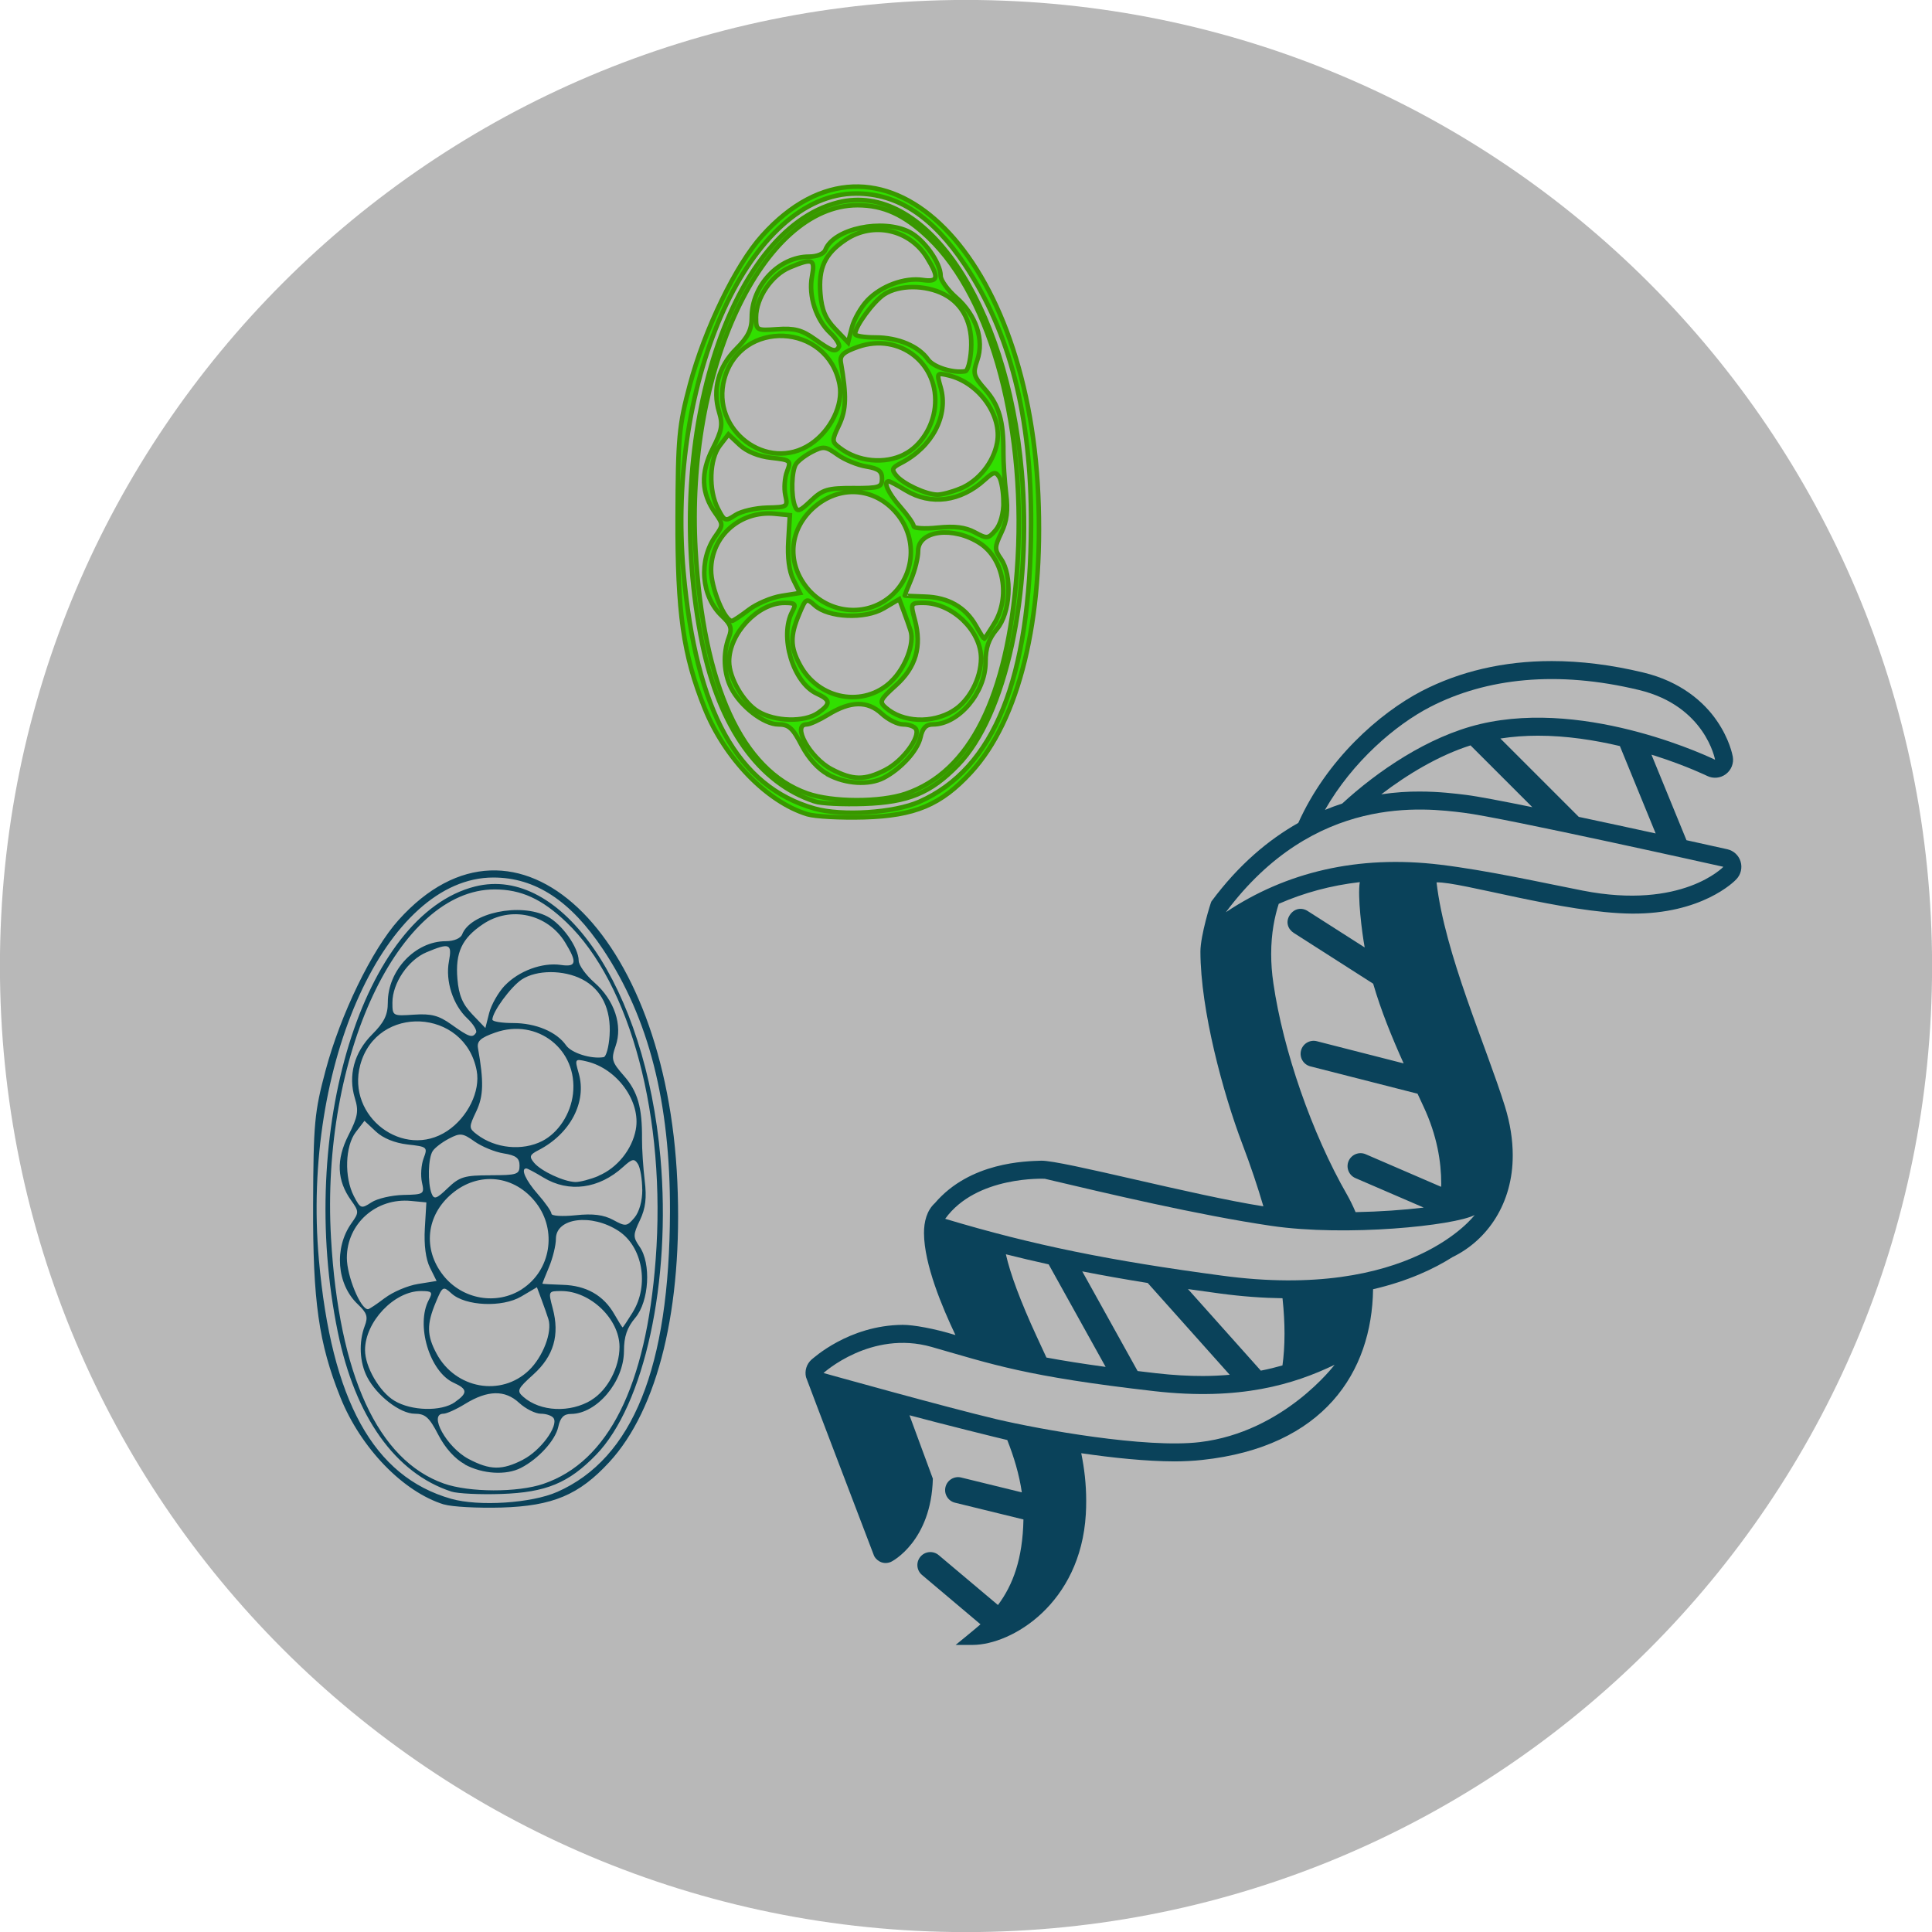
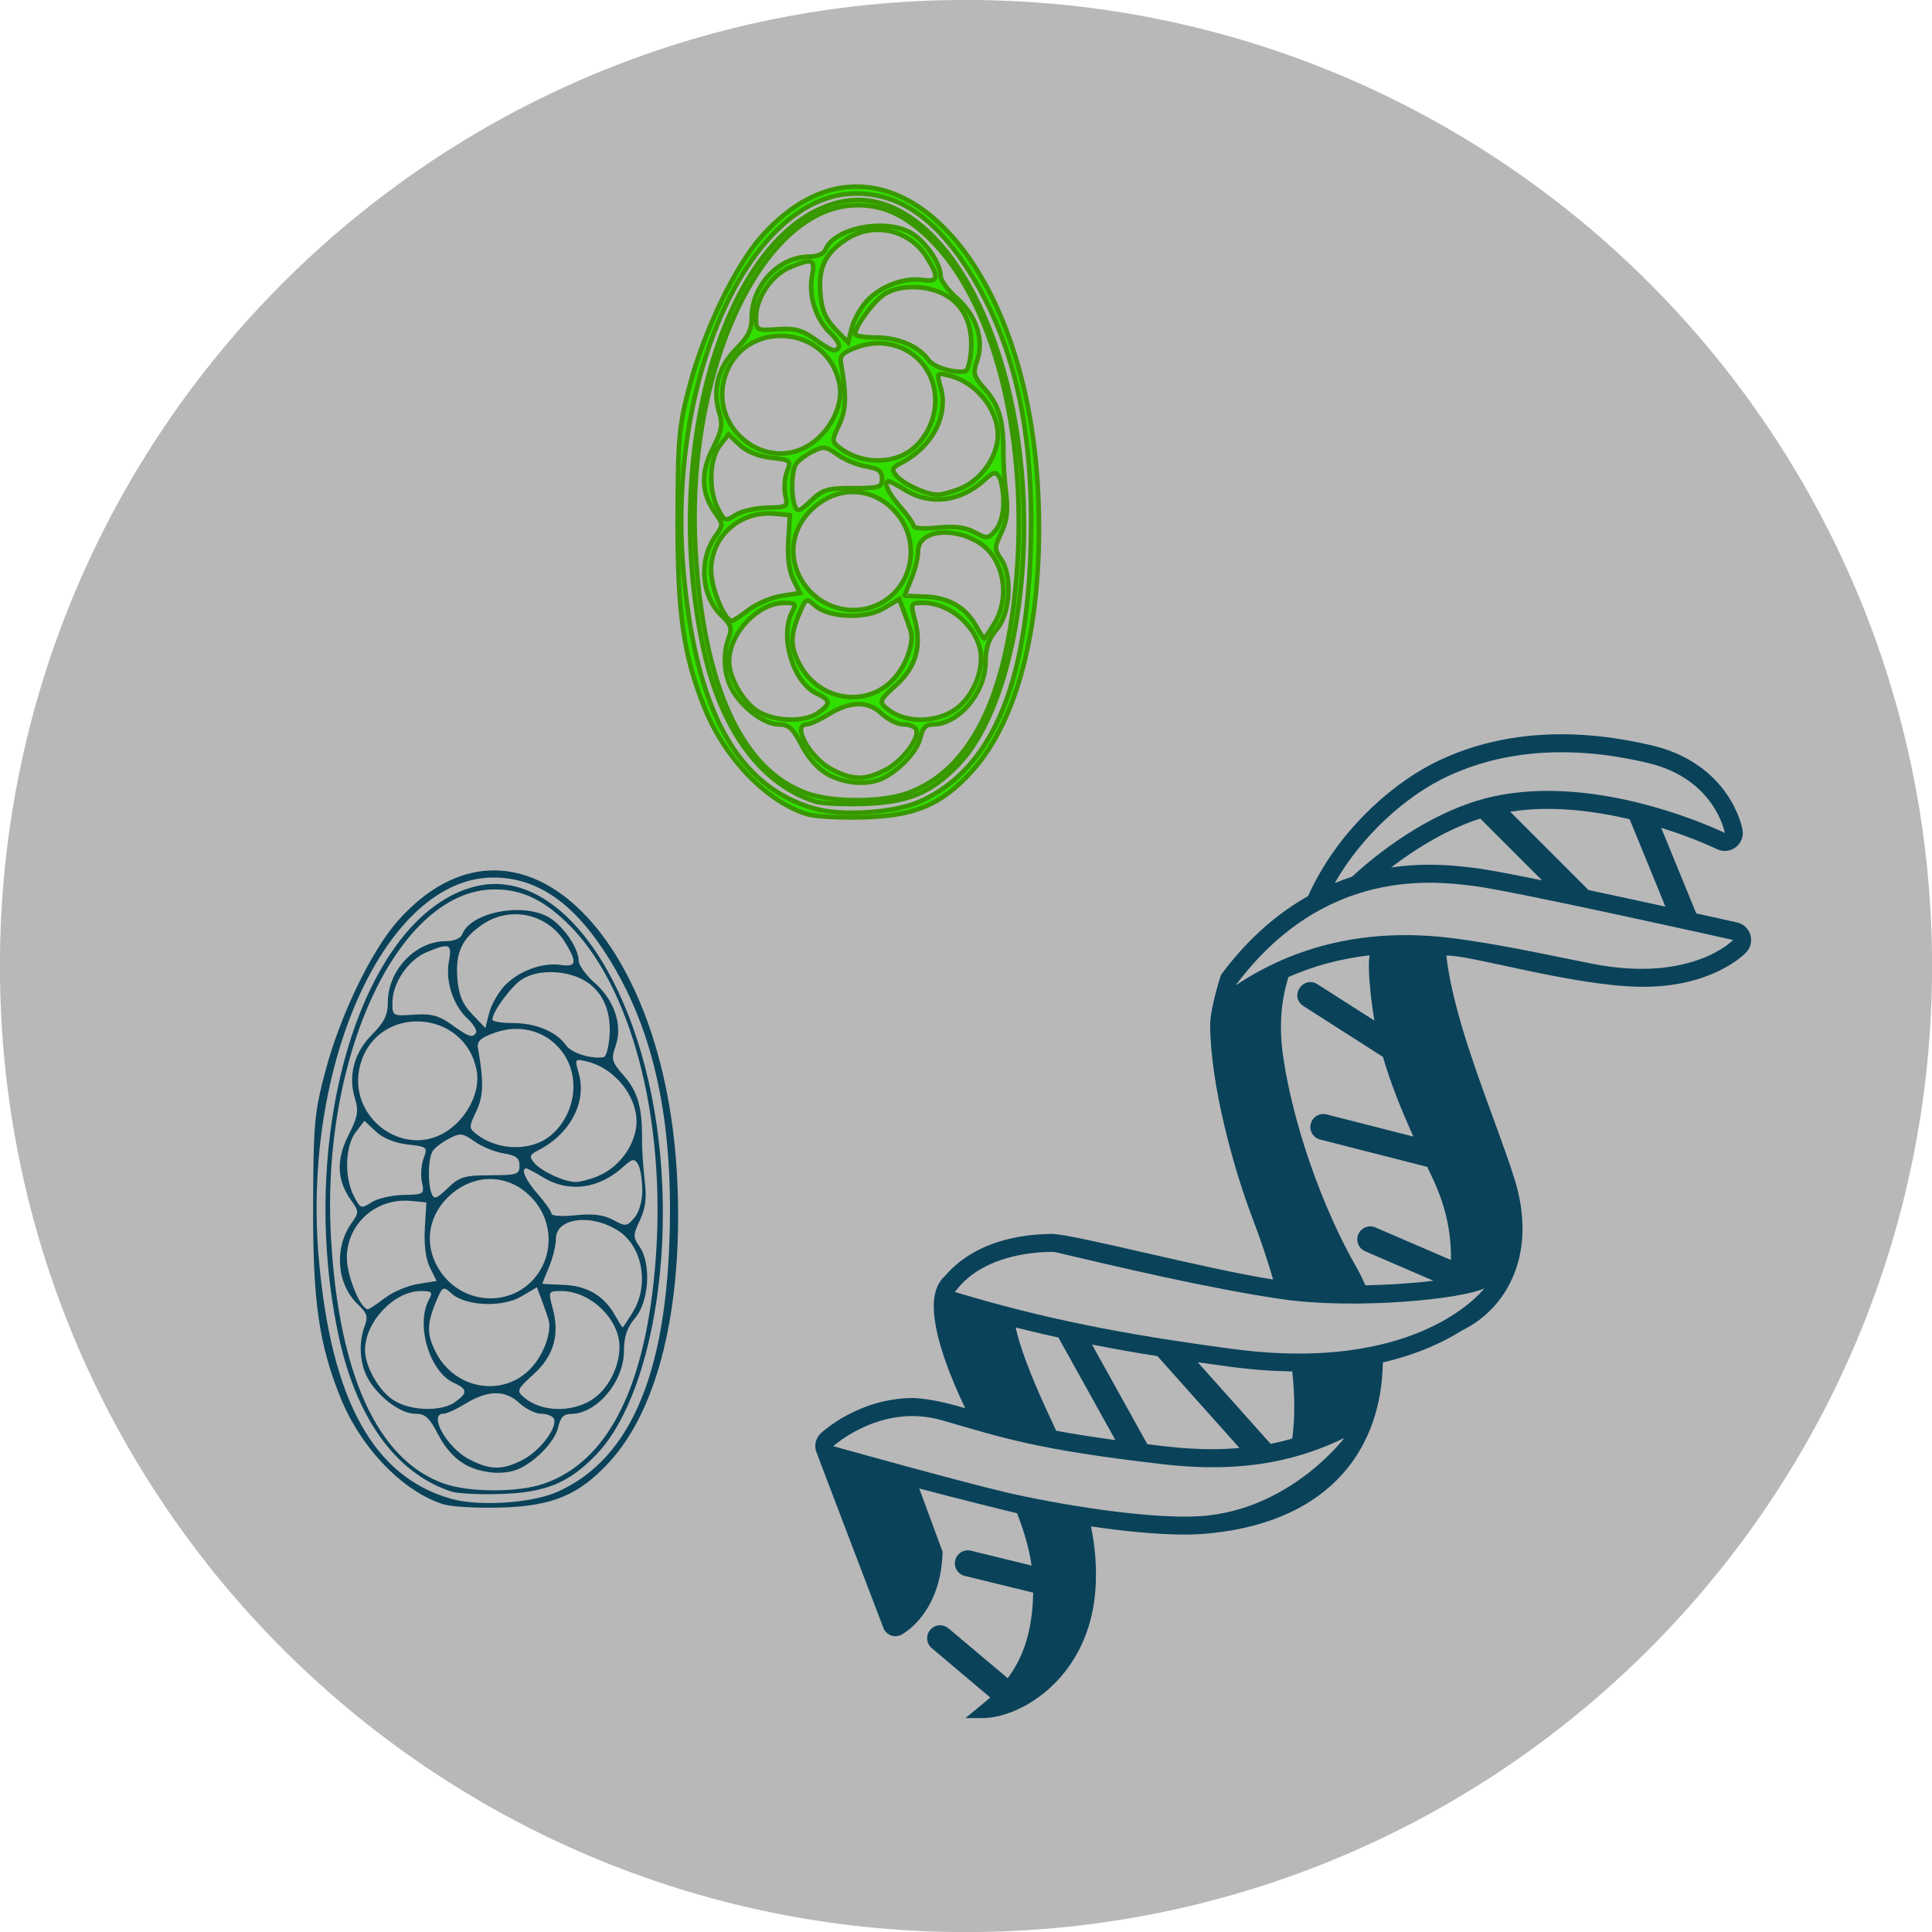
<svg xmlns="http://www.w3.org/2000/svg" width="100" height="100" viewBox="0 0 26.458 26.458" version="1.1" id="svg8">
  <defs id="defs2" />
  <g id="layer1" transform="translate(0,-270.5417)">
    <circle style="fill:#b3b3b3;fill-opacity:0.941;stroke-width:0.265" id="path815" cx="13.229" cy="283.771" r="13.23" />
    <path id="path53" d="m 11.055,281.692 c -0.554,-0.17 -1.129,-0.765 -1.405,-1.453 -0.293,-0.731 -0.374,-1.304 -0.37,-2.611 0.004,-1.098 0.018,-1.254 0.168,-1.817 0.203,-0.761 0.629,-1.641 0.991,-2.042 1.591,-1.77 3.629,0.145 3.779,3.552 0.075,1.703 -0.26,3.079 -0.923,3.799 -0.41,0.445 -0.766,0.594 -1.462,0.614 -0.322,0.009 -0.672,-0.01 -0.778,-0.042 z m 1.536,-0.171 c 1.026,-0.454 1.522,-1.687 1.529,-3.801 0.004,-1.48 -0.286,-2.619 -0.905,-3.55 -0.441,-0.663 -0.92,-0.978 -1.49,-0.978 -1.449,0 -2.601,2.524 -2.365,5.18 0.17,1.911 0.741,2.943 1.793,3.242 0.375,0.107 1.092,0.06 1.438,-0.093 z m -1.435,-0.005 c -0.76,-0.248 -1.304,-1.013 -1.539,-2.162 -0.559,-2.728 0.344,-5.659 1.86,-6.04 1.177,-0.296 2.311,1.365 2.514,3.68 0.147,1.674 -0.217,3.349 -0.874,4.026 -0.371,0.382 -0.678,0.509 -1.283,0.53 -0.288,0.01 -0.593,-0.005 -0.678,-0.033 z m 1.249,-0.105 c 0.879,-0.3 1.391,-1.322 1.521,-3.039 0.145,-1.92 -0.336,-3.741 -1.21,-4.574 -0.332,-0.316 -0.615,-0.446 -0.974,-0.446 -1.3,9.3e-4 -2.359,2.257 -2.217,4.725 0.107,1.862 0.635,3.013 1.529,3.33 0.344,0.122 1,0.124 1.352,0.004 z m -1.065,-0.264 c -0.135,-0.072 -0.269,-0.221 -0.362,-0.4 -0.122,-0.236 -0.177,-0.285 -0.319,-0.285 -0.198,0 -0.514,-0.243 -0.645,-0.497 -0.103,-0.2 -0.116,-0.474 -0.033,-0.693 0.047,-0.124 0.03,-0.177 -0.093,-0.293 -0.287,-0.27 -0.326,-0.764 -0.086,-1.101 0.102,-0.144 0.102,-0.158 -0.005,-0.308 -0.194,-0.271 -0.206,-0.552 -0.037,-0.884 0.127,-0.25 0.141,-0.328 0.088,-0.501 -0.094,-0.308 -0.01,-0.622 0.234,-0.865 0.163,-0.163 0.213,-0.264 0.213,-0.433 0,-0.436 0.373,-0.831 0.786,-0.831 0.109,0 0.201,-0.038 0.222,-0.092 0.112,-0.292 0.786,-0.434 1.154,-0.244 0.199,0.103 0.425,0.422 0.425,0.6 1.29e-4,0.06 0.097,0.195 0.215,0.298 0.269,0.236 0.384,0.578 0.286,0.857 -0.063,0.181 -0.053,0.217 0.112,0.405 0.187,0.213 0.249,0.429 0.246,0.856 -0.001,0.136 0.016,0.389 0.037,0.564 0.029,0.235 0.012,0.375 -0.065,0.536 -0.095,0.2 -0.095,0.23 -0.006,0.358 0.16,0.228 0.13,0.743 -0.056,0.964 -0.112,0.134 -0.154,0.255 -0.154,0.451 -6.99e-4,0.416 -0.368,0.852 -0.719,0.853 -0.097,2.3e-4 -0.144,0.049 -0.172,0.177 -0.04,0.182 -0.27,0.434 -0.506,0.556 -0.2,0.103 -0.518,0.084 -0.76,-0.046 z m 0.789,-0.064 c 0.236,-0.121 0.48,-0.452 0.413,-0.56 -0.021,-0.034 -0.099,-0.061 -0.174,-0.061 -0.075,0 -0.207,-0.066 -0.295,-0.148 -0.192,-0.178 -0.426,-0.174 -0.733,0.015 -0.119,0.073 -0.25,0.133 -0.293,0.133 -0.209,7e-4 0.044,0.457 0.34,0.613 0.292,0.154 0.455,0.156 0.741,0.009 z m -0.925,-0.779 c 0.176,-0.123 0.173,-0.176 -0.017,-0.263 -0.326,-0.149 -0.517,-0.786 -0.337,-1.124 0.056,-0.105 0.043,-0.119 -0.108,-0.119 -0.363,4.6e-4 -0.757,0.418 -0.757,0.801 0,0.226 0.194,0.562 0.396,0.685 0.231,0.141 0.637,0.151 0.823,0.02 z m 1.85,-0.029 c 0.218,-0.133 0.381,-0.442 0.381,-0.72 -4.66e-4,-0.378 -0.396,-0.757 -0.789,-0.757 -0.177,0 -0.179,0.002 -0.117,0.234 0.097,0.363 0.014,0.648 -0.261,0.896 -0.219,0.198 -0.231,0.224 -0.137,0.306 0.231,0.201 0.632,0.219 0.923,0.042 z m -0.848,-0.402 c 0.192,-0.184 0.32,-0.52 0.264,-0.695 -0.018,-0.057 -0.06,-0.177 -0.094,-0.267 l -0.061,-0.164 -0.213,0.126 c -0.256,0.151 -0.756,0.129 -0.944,-0.041 -0.115,-0.104 -0.122,-0.1 -0.215,0.122 -0.124,0.296 -0.121,0.447 0.012,0.694 0.256,0.476 0.873,0.588 1.251,0.226 z m 1.409,-0.79 c 0.225,-0.364 0.133,-0.886 -0.193,-1.1 -0.366,-0.24 -0.849,-0.179 -0.849,0.106 0,0.087 -0.042,0.257 -0.092,0.379 -0.051,0.122 -0.092,0.225 -0.092,0.229 2.09e-4,0.004 0.124,0.011 0.276,0.015 0.319,0.009 0.555,0.143 0.7,0.398 0.056,0.099 0.107,0.179 0.112,0.18 0.006,1.9e-4 0.068,-0.093 0.139,-0.207 z m -3.362,-0.19 c 0.109,-0.083 0.311,-0.169 0.45,-0.191 l 0.252,-0.04 -0.09,-0.181 c -0.058,-0.115 -0.083,-0.308 -0.069,-0.532 l 0.021,-0.352 -0.208,-0.02 c -0.473,-0.045 -0.871,0.308 -0.871,0.772 0,0.246 0.185,0.696 0.286,0.696 0.016,0 0.119,-0.068 0.228,-0.151 z m 1.863,-0.124 c 0.387,-0.253 0.475,-0.791 0.19,-1.164 -0.29,-0.38 -0.779,-0.435 -1.144,-0.128 -0.348,0.293 -0.397,0.751 -0.118,1.106 0.26,0.33 0.728,0.411 1.072,0.186 z m 1.626,-1.349 c -4.66e-4,-0.14 -0.027,-0.296 -0.058,-0.346 -0.049,-0.077 -0.078,-0.072 -0.199,0.038 -0.329,0.3 -0.738,0.354 -1.083,0.144 -0.111,-0.068 -0.215,-0.123 -0.231,-0.123 -0.081,0 -0.009,0.16 0.156,0.348 0.102,0.116 0.185,0.235 0.185,0.266 0,0.03 0.148,0.04 0.328,0.021 0.235,-0.024 0.379,-0.006 0.508,0.063 0.17,0.092 0.186,0.09 0.288,-0.03 0.065,-0.077 0.107,-0.228 0.107,-0.382 z m -3.238,0.074 c 0.28,-0.006 0.287,-0.011 0.251,-0.172 -0.02,-0.091 -0.01,-0.237 0.023,-0.323 0.058,-0.152 0.05,-0.158 -0.217,-0.188 -0.173,-0.019 -0.334,-0.085 -0.431,-0.176 l -0.154,-0.145 -0.118,0.153 c -0.145,0.188 -0.158,0.611 -0.026,0.865 0.09,0.174 0.101,0.178 0.239,0.087 0.08,-0.052 0.274,-0.097 0.433,-0.101 z m 1.179,-0.267 c 0.363,0 0.396,-0.011 0.396,-0.131 0,-0.102 -0.048,-0.138 -0.216,-0.166 -0.119,-0.019 -0.296,-0.092 -0.394,-0.162 -0.161,-0.115 -0.194,-0.118 -0.348,-0.039 -0.093,0.048 -0.193,0.124 -0.221,0.169 -0.061,0.096 -0.069,0.43 -0.014,0.573 0.033,0.087 0.065,0.076 0.22,-0.072 0.16,-0.153 0.227,-0.173 0.577,-0.173 z m 1.466,0.007 c 0.253,-0.106 0.455,-0.356 0.506,-0.627 0.071,-0.378 -0.251,-0.826 -0.664,-0.924 -0.163,-0.039 -0.166,-0.035 -0.109,0.163 0.111,0.386 -0.115,0.817 -0.545,1.038 -0.122,0.063 -0.131,0.088 -0.062,0.171 0.095,0.114 0.403,0.258 0.56,0.261 0.06,0.001 0.201,-0.036 0.313,-0.083 z m -0.762,-0.472 c 0.219,-0.112 0.385,-0.368 0.416,-0.64 0.067,-0.597 -0.482,-1.03 -1.053,-0.83 -0.2,0.07 -0.251,0.117 -0.235,0.212 0.08,0.456 0.075,0.649 -0.024,0.858 -0.102,0.215 -0.102,0.228 0.01,0.313 0.248,0.191 0.615,0.227 0.886,0.088 z m -1.287,-0.137 c 0.277,-0.185 0.45,-0.539 0.398,-0.816 -0.159,-0.848 -1.356,-0.905 -1.579,-0.076 -0.188,0.699 0.589,1.287 1.181,0.892 z m 2.199,-1.294 c 0.023,-0.355 -0.109,-0.624 -0.372,-0.76 -0.254,-0.131 -0.616,-0.13 -0.818,0.002 -0.148,0.097 -0.399,0.439 -0.399,0.544 -1.3e-4,0.025 0.126,0.046 0.28,0.046 0.308,0 0.591,0.119 0.719,0.302 0.074,0.105 0.341,0.189 0.51,0.161 0.034,-0.006 0.07,-0.139 0.08,-0.295 z m -1.811,-0.036 c 0.018,-0.029 -0.035,-0.116 -0.118,-0.194 -0.195,-0.183 -0.3,-0.508 -0.25,-0.774 0.045,-0.24 0.009,-0.254 -0.305,-0.123 -0.248,0.104 -0.461,0.418 -0.461,0.681 -2.59e-4,0.182 0.004,0.185 0.292,0.165 0.233,-0.016 0.336,0.011 0.508,0.133 0.242,0.172 0.287,0.187 0.333,0.111 z m 0.39,-0.639 c 0.189,-0.199 0.509,-0.317 0.76,-0.28 0.212,0.031 0.225,-0.032 0.059,-0.303 -0.237,-0.389 -0.741,-0.501 -1.117,-0.248 -0.284,0.191 -0.374,0.386 -0.345,0.74 0.018,0.221 0.069,0.342 0.202,0.481 l 0.177,0.185 0.052,-0.203 c 0.029,-0.112 0.124,-0.279 0.211,-0.371 z" style="fill:#31e000;fill-opacity:1;stroke:#399700;stroke-width:0.062;stroke-opacity:1" />
    <path id="path53-3" d="m 6.08,291.145 c -0.559,-0.172 -1.14,-0.773 -1.419,-1.468 -0.296,-0.739 -0.378,-1.317 -0.373,-2.638 0.004,-1.11 0.018,-1.267 0.17,-1.836 0.205,-0.769 0.636,-1.657 1.001,-2.063 1.608,-1.788 3.666,0.147 3.817,3.588 0.076,1.72 -0.262,3.111 -0.933,3.838 -0.414,0.449 -0.774,0.6 -1.477,0.621 -0.325,0.009 -0.679,-0.01 -0.786,-0.043 z m 1.551,-0.172 c 1.037,-0.459 1.538,-1.705 1.544,-3.84 0.004,-1.495 -0.289,-2.646 -0.914,-3.586 -0.445,-0.67 -0.93,-0.988 -1.505,-0.988 -1.464,0 -2.628,2.55 -2.389,5.233 0.172,1.931 0.748,2.973 1.811,3.275 0.379,0.108 1.103,0.061 1.452,-0.094 z m -1.45,-0.005 c -0.768,-0.251 -1.317,-1.023 -1.555,-2.184 -0.565,-2.756 0.347,-5.716 1.879,-6.102 1.189,-0.299 2.335,1.378 2.54,3.717 0.148,1.691 -0.219,3.383 -0.883,4.067 -0.375,0.386 -0.685,0.514 -1.297,0.535 -0.291,0.01 -0.599,-0.005 -0.685,-0.033 z m 1.262,-0.106 c 0.888,-0.303 1.405,-1.336 1.536,-3.07 0.147,-1.94 -0.34,-3.779 -1.222,-4.62 -0.335,-0.32 -0.621,-0.45 -0.984,-0.45 -1.313,9.4e-4 -2.383,2.28 -2.24,4.773 0.108,1.881 0.642,3.044 1.545,3.363 0.347,0.123 1.011,0.125 1.366,0.004 z m -1.076,-0.267 c -0.136,-0.073 -0.272,-0.224 -0.365,-0.405 -0.123,-0.238 -0.178,-0.288 -0.322,-0.288 -0.2,0 -0.519,-0.246 -0.652,-0.502 -0.104,-0.202 -0.117,-0.479 -0.033,-0.7 0.048,-0.125 0.031,-0.178 -0.094,-0.296 -0.29,-0.272 -0.329,-0.772 -0.087,-1.112 0.103,-0.145 0.103,-0.16 -0.005,-0.311 -0.196,-0.273 -0.208,-0.557 -0.037,-0.893 0.129,-0.253 0.142,-0.331 0.088,-0.506 -0.095,-0.311 -0.01,-0.628 0.236,-0.874 0.165,-0.165 0.215,-0.267 0.215,-0.438 0,-0.441 0.377,-0.839 0.794,-0.839 0.11,0 0.203,-0.039 0.224,-0.093 0.113,-0.295 0.794,-0.439 1.166,-0.246 0.201,0.104 0.429,0.426 0.43,0.606 1.306e-4,0.061 0.098,0.197 0.217,0.301 0.272,0.239 0.388,0.584 0.289,0.866 -0.064,0.183 -0.054,0.219 0.113,0.409 0.189,0.215 0.252,0.434 0.248,0.865 -0.001,0.137 0.016,0.393 0.037,0.57 0.029,0.237 0.012,0.379 -0.065,0.542 -0.096,0.202 -0.096,0.232 -0.006,0.362 0.162,0.231 0.131,0.75 -0.057,0.974 -0.114,0.135 -0.156,0.258 -0.156,0.456 -7.057e-4,0.42 -0.372,0.861 -0.726,0.862 -0.098,2.3e-4 -0.146,0.049 -0.174,0.178 -0.04,0.184 -0.273,0.439 -0.511,0.561 -0.202,0.104 -0.523,0.085 -0.767,-0.046 z m 0.797,-0.065 c 0.238,-0.122 0.485,-0.457 0.418,-0.566 -0.021,-0.034 -0.1,-0.062 -0.175,-0.062 -0.075,0 -0.209,-0.067 -0.298,-0.149 -0.194,-0.18 -0.431,-0.175 -0.74,0.015 -0.12,0.074 -0.253,0.134 -0.296,0.134 -0.211,7.1e-4 0.045,0.461 0.343,0.619 0.295,0.156 0.46,0.158 0.748,0.01 z m -0.934,-0.787 c 0.178,-0.125 0.174,-0.178 -0.017,-0.265 -0.33,-0.15 -0.523,-0.794 -0.34,-1.136 0.057,-0.106 0.043,-0.12 -0.109,-0.12 -0.366,4.7e-4 -0.765,0.422 -0.765,0.809 0,0.228 0.196,0.568 0.4,0.692 0.233,0.142 0.643,0.152 0.831,0.021 z m 1.869,-0.029 c 0.221,-0.134 0.385,-0.446 0.385,-0.728 -4.704e-4,-0.382 -0.4,-0.764 -0.797,-0.764 -0.179,0 -0.18,0.002 -0.118,0.236 0.098,0.366 0.014,0.654 -0.263,0.905 -0.222,0.2 -0.233,0.226 -0.138,0.309 0.233,0.203 0.639,0.221 0.932,0.043 z m -0.856,-0.406 c 0.194,-0.186 0.323,-0.526 0.267,-0.702 -0.018,-0.057 -0.061,-0.179 -0.095,-0.27 l -0.062,-0.166 -0.215,0.127 c -0.259,0.153 -0.764,0.131 -0.954,-0.041 -0.116,-0.105 -0.124,-0.101 -0.217,0.123 -0.125,0.299 -0.122,0.452 0.012,0.701 0.259,0.481 0.882,0.594 1.264,0.228 z m 1.423,-0.798 c 0.227,-0.368 0.135,-0.895 -0.195,-1.111 -0.37,-0.242 -0.858,-0.181 -0.858,0.108 0,0.087 -0.042,0.26 -0.093,0.383 -0.051,0.123 -0.093,0.227 -0.093,0.231 2.117e-4,0.004 0.126,0.011 0.279,0.016 0.322,0.009 0.56,0.144 0.707,0.402 0.057,0.1 0.108,0.181 0.113,0.181 0.006,1.8e-4 0.069,-0.094 0.14,-0.209 z m -3.396,-0.192 c 0.11,-0.084 0.315,-0.171 0.455,-0.193 l 0.254,-0.041 -0.091,-0.183 c -0.058,-0.117 -0.083,-0.311 -0.07,-0.538 l 0.021,-0.355 -0.21,-0.02 c -0.477,-0.046 -0.879,0.311 -0.879,0.78 0,0.248 0.187,0.703 0.289,0.703 0.017,0 0.12,-0.069 0.23,-0.153 z m 1.882,-0.125 c 0.391,-0.256 0.479,-0.799 0.192,-1.175 -0.293,-0.384 -0.787,-0.44 -1.156,-0.129 -0.352,0.296 -0.401,0.759 -0.119,1.117 0.262,0.333 0.735,0.415 1.083,0.188 z m 1.643,-1.362 c -4.7e-4,-0.142 -0.027,-0.299 -0.059,-0.349 -0.049,-0.078 -0.079,-0.072 -0.201,0.039 -0.332,0.303 -0.746,0.358 -1.094,0.146 -0.112,-0.068 -0.217,-0.124 -0.233,-0.124 -0.082,0 -0.01,0.162 0.157,0.352 0.103,0.117 0.187,0.238 0.187,0.268 0,0.031 0.149,0.04 0.332,0.021 0.237,-0.025 0.383,-0.006 0.513,0.064 0.171,0.093 0.188,0.091 0.291,-0.03 0.066,-0.078 0.109,-0.23 0.108,-0.386 z m -3.271,0.075 c 0.283,-0.006 0.29,-0.011 0.254,-0.174 -0.02,-0.092 -0.01,-0.239 0.023,-0.327 0.058,-0.153 0.051,-0.16 -0.219,-0.19 -0.175,-0.02 -0.338,-0.086 -0.435,-0.178 l -0.156,-0.146 -0.119,0.155 c -0.146,0.19 -0.159,0.617 -0.027,0.874 0.091,0.175 0.102,0.179 0.241,0.088 0.08,-0.053 0.277,-0.098 0.437,-0.102 z m 1.191,-0.27 c 0.366,0 0.4,-0.011 0.4,-0.132 0,-0.103 -0.049,-0.14 -0.218,-0.167 -0.12,-0.019 -0.299,-0.093 -0.398,-0.163 -0.163,-0.116 -0.196,-0.12 -0.351,-0.039 -0.094,0.049 -0.195,0.126 -0.223,0.171 -0.062,0.097 -0.07,0.434 -0.015,0.579 0.034,0.087 0.066,0.077 0.222,-0.073 0.162,-0.155 0.229,-0.175 0.583,-0.175 z m 1.481,0.008 c 0.256,-0.107 0.46,-0.36 0.511,-0.633 0.072,-0.382 -0.253,-0.834 -0.671,-0.933 -0.165,-0.039 -0.167,-0.036 -0.11,0.165 0.112,0.39 -0.116,0.825 -0.55,1.049 -0.123,0.063 -0.132,0.089 -0.062,0.173 0.096,0.115 0.407,0.26 0.566,0.264 0.061,10e-4 0.203,-0.036 0.316,-0.083 z m -0.769,-0.477 c 0.221,-0.114 0.389,-0.372 0.42,-0.647 0.068,-0.603 -0.487,-1.041 -1.064,-0.838 -0.202,0.071 -0.254,0.118 -0.237,0.214 0.081,0.46 0.076,0.656 -0.024,0.866 -0.103,0.217 -0.103,0.23 0.01,0.316 0.251,0.192 0.621,0.229 0.895,0.089 z m -1.301,-0.138 c 0.28,-0.187 0.455,-0.544 0.402,-0.825 -0.161,-0.856 -1.37,-0.915 -1.595,-0.077 -0.19,0.706 0.595,1.3 1.193,0.902 z m 2.222,-1.308 c 0.023,-0.358 -0.11,-0.631 -0.375,-0.768 -0.256,-0.132 -0.623,-0.131 -0.827,0.002 -0.149,0.098 -0.403,0.443 -0.403,0.55 -1.308e-4,0.026 0.127,0.047 0.283,0.047 0.311,0 0.597,0.12 0.726,0.305 0.074,0.106 0.345,0.191 0.515,0.162 0.034,-0.006 0.071,-0.14 0.081,-0.298 z m -1.829,-0.036 c 0.018,-0.029 -0.035,-0.117 -0.119,-0.196 -0.197,-0.185 -0.303,-0.513 -0.252,-0.782 0.045,-0.242 0.009,-0.257 -0.308,-0.124 -0.25,0.105 -0.466,0.422 -0.466,0.688 -2.611e-4,0.184 0.004,0.186 0.295,0.166 0.236,-0.016 0.34,0.011 0.513,0.135 0.244,0.174 0.289,0.189 0.337,0.112 z m 0.394,-0.646 c 0.191,-0.201 0.514,-0.32 0.767,-0.283 0.215,0.032 0.227,-0.033 0.06,-0.307 -0.24,-0.393 -0.749,-0.506 -1.128,-0.25 -0.287,0.193 -0.378,0.39 -0.348,0.748 0.019,0.223 0.07,0.346 0.204,0.486 l 0.179,0.187 0.052,-0.206 c 0.029,-0.113 0.125,-0.282 0.213,-0.375 z" style="fill:#0a425a;fill-opacity:1;stroke-width:0.062" />
-     <g transform="matrix(0.164311,0,0,0.164311,11.03103,279.5947)" id="g6" style="fill:#0a425a;fill-opacity:1">
+     <g transform="matrix(0.164311,0,0,0.164311,11.16466,280.597)" id="g6" style="fill:#0a425a;fill-opacity:1">
      <g id="g4" style="fill:#0a425a;fill-opacity:1">
        <path d="M 77.936,16.711 C 77.779,16.193 77.356,15.802 76.83,15.685 76.816,15.683 75.459,15.379 73.426,14.931 L 70.507,7.802 c 0.105,0.033 0.218,0.065 0.32,0.098 1.321,0.423 2.414,0.847 3.168,1.161 0.757,0.316 1.151,0.512 1.151,0.51 0.506,0.25 1.113,0.192 1.563,-0.148 0.452,-0.339 0.675,-0.905 0.576,-1.46 C 77.258,7.825 77.013,6.505 75.951,4.968 74.899,3.431 72.961,1.705 69.832,0.957 67.163,0.313 64.61,0 62.193,0 58.172,-0.002 54.518,0.868 51.371,2.493 47.799,4.354 43.437,8.227 41.072,13.49 c -2.466,1.393 -4.961,3.466 -7.243,6.547 -0.05,0.068 -0.911,2.822 -0.915,4.179 0.013,4.896 1.891,11.801 3.482,16 0.718,1.885 1.296,3.621 1.767,5.23 -5.871,-0.92 -16.706,-3.821 -18.507,-3.804 -1.283,0.044 -5.938,0.098 -8.876,3.539 -0.664,0.605 -0.911,1.537 -0.904,2.514 0.016,2.604 1.528,6.181 2.622,8.48 -1.792,-0.549 -3.499,-0.852 -4.398,-0.852 -4.518,0.035 -7.479,2.814 -7.609,2.905 -0.402,0.367 -0.576,0.924 -0.448,1.456 0.029,0.12 5.665,14.874 5.665,14.874 0.099,0.26 0.624,0.816 1.362,0.542 0.188,-0.054 3.417,-1.787 3.544,-6.958 L 8.666,62.86 c 2.577,0.693 7.699,1.967 8.15,2.063 0.549,1.389 0.997,2.857 1.214,4.363 l -5.055,-1.238 c -0.579,-0.143 -1.165,0.213 -1.307,0.791 -0.143,0.581 0.213,1.167 0.793,1.308 l 5.704,1.397 c -0.063,3.273 -0.865,5.444 -2.124,7.131 l -4.932,-4.152 c -0.452,-0.389 -1.135,-0.335 -1.523,0.116 -0.39,0.453 -0.337,1.138 0.117,1.524 l 4.882,4.119 C 14.279,80.566 12.514,82 12.514,82 h 1.426 c 3.274,-0.014 8.981,-3.445 9.423,-10.883 0.023,-0.386 0.033,-0.764 0.031,-1.136 0,-1.398 -0.156,-2.704 -0.412,-3.958 2.629,0.384 5.419,0.676 7.776,0.681 0.815,-0.002 1.58,-0.044 2.285,-0.119 C 43.21,65.5 47.21,59.251 47.305,52.356 c 2.903,-0.676 5.082,-1.7 6.617,-2.677 2.936,-1.425 5.037,-4.503 5.023,-8.496 0,-1.268 -0.206,-2.625 -0.645,-4.052 -1.596,-5.122 -5.008,-12.702 -5.705,-18.685 1.99,-0.071 10.617,2.554 16.271,2.602 5.817,0.05 8.538,-2.658 8.72,-2.867 0.373,-0.391 0.507,-0.953 0.35,-1.47 z m -7.078,-2.344 c -1.972,-0.431 -4.223,-0.918 -6.41,-1.382 l -6.531,-6.53 c 1.028,-0.159 2.076,-0.235 3.125,-0.235 2.377,-10e-4 4.737,0.369 6.833,0.864 z m -10.28,-2.189 c -2.501,-0.51 -4.574,-0.906 -5.531,-1.024 -0.854,-0.103 -2.207,-0.279 -3.852,-0.279 -0.968,-0.007 -2.052,0.06 -3.207,0.232 2.199,-1.68 4.817,-3.25 7.439,-4.079 z M 52.061,3.826 c 4.678,-2.414 10.599,-3.06 17.42,-1.411 5.531,1.336 6.328,5.81 6.328,5.81 0,0 -10.463,-5.137 -19.583,-2.974 -4.351,1.031 -8.589,3.95 -11.492,6.624 -0.475,0.154 -0.954,0.33 -1.438,0.53 2.298,-4.031 5.886,-7.093 8.765,-8.579 z m -19.19,61.271 c -4.506,0.541 -13.346,-1.061 -16.94,-1.905 -4.153,-0.979 -14.43,-3.854 -14.43,-3.854 0,0 3.966,-3.614 9.015,-2.172 5.049,1.442 7.812,2.458 18.559,3.685 7.15,0.814 11.64,-0.575 15.021,-2.197 -10e-4,-0.001 -4.207,5.602 -11.225,6.443 z m 2.485,-5.611 c -0.71,0.059 -1.445,0.1 -2.24,0.101 -1.188,0.002 -2.475,-0.07 -3.875,-0.229 -0.545,-0.062 -1.056,-0.123 -1.561,-0.185 l -4.615,-8.307 c 1.747,0.344 3.551,0.663 5.457,0.968 z m -3.479,-7.144 c 0.844,0.121 1.704,0.241 2.596,0.36 1.898,0.258 3.654,0.381 5.284,0.404 0.117,1.092 0.167,2.075 0.167,2.953 0,1.02 -0.068,1.894 -0.171,2.647 -0.57,0.162 -1.167,0.311 -1.804,0.434 z m -6.862,6.487 c -1.939,-0.265 -3.553,-0.522 -4.935,-0.78 -0.271,-0.584 -0.544,-1.172 -0.818,-1.768 -1.338,-2.901 -2.198,-5.209 -2.561,-6.839 1.182,0.299 2.367,0.576 3.566,0.841 z m 9.658,-7.612 c -9.234,-1.233 -15.684,-2.523 -23.031,-4.731 2.601,-3.619 8.305,-3.336 8.305,-3.336 5.172,1.219 12.744,3.021 18.873,3.923 6.255,0.918 15.247,-0.016 16.949,-0.901 0.001,-10e-4 -5.315,7.191 -21.096,5.045 z m 18.313,-7.655 c 0,0.09 -0.009,0.169 -0.01,0.257 l -6.289,-2.716 c -0.548,-0.236 -1.182,0.018 -1.421,0.565 -0.237,0.547 0.017,1.185 0.563,1.422 l 5.696,2.459 c -0.017,0.002 -0.031,0.004 -0.048,0.006 -1.625,0.197 -3.601,0.336 -5.63,0.375 -0.243,-0.571 -0.484,-1.053 -0.695,-1.424 -2.961,-5.145 -5.346,-12.088 -6.154,-17.635 -0.132,-0.882 -0.186,-1.701 -0.186,-2.455 0,-1.757 0.297,-3.146 0.63,-4.184 2.102,-0.923 4.354,-1.532 6.757,-1.808 -0.198,1.161 0.169,4.149 0.407,5.445 l -4.75,-3.035 c -0.503,-0.321 -1.122,-0.225 -1.492,0.335 -0.369,0.559 -0.169,1.171 0.335,1.492 l 6.614,4.229 c 0.661,2.268 1.552,4.446 2.539,6.643 l -7.236,-1.849 c -0.58,-0.147 -1.169,0.201 -1.317,0.781 -0.149,0.578 0.2,1.167 0.779,1.315 l 8.933,2.279 c 0.17,0.367 0.339,0.729 0.512,1.1 1.117,2.395 1.463,4.583 1.463,6.403 z m 11.797,-24.43 c -3.263,-0.638 -7.906,-1.681 -11.899,-2.163 -6.825,-0.824 -12.844,0.615 -17.85,3.965 7.394,-9.913 16.59,-8.687 19.831,-8.292 3.251,0.396 21.636,4.506 21.636,4.506 0,0 -3.425,3.606 -11.718,1.984 z" id="path2" style="fill:#0a425a;fill-opacity:1" />
      </g>
    </g>
  </g>
</svg>
